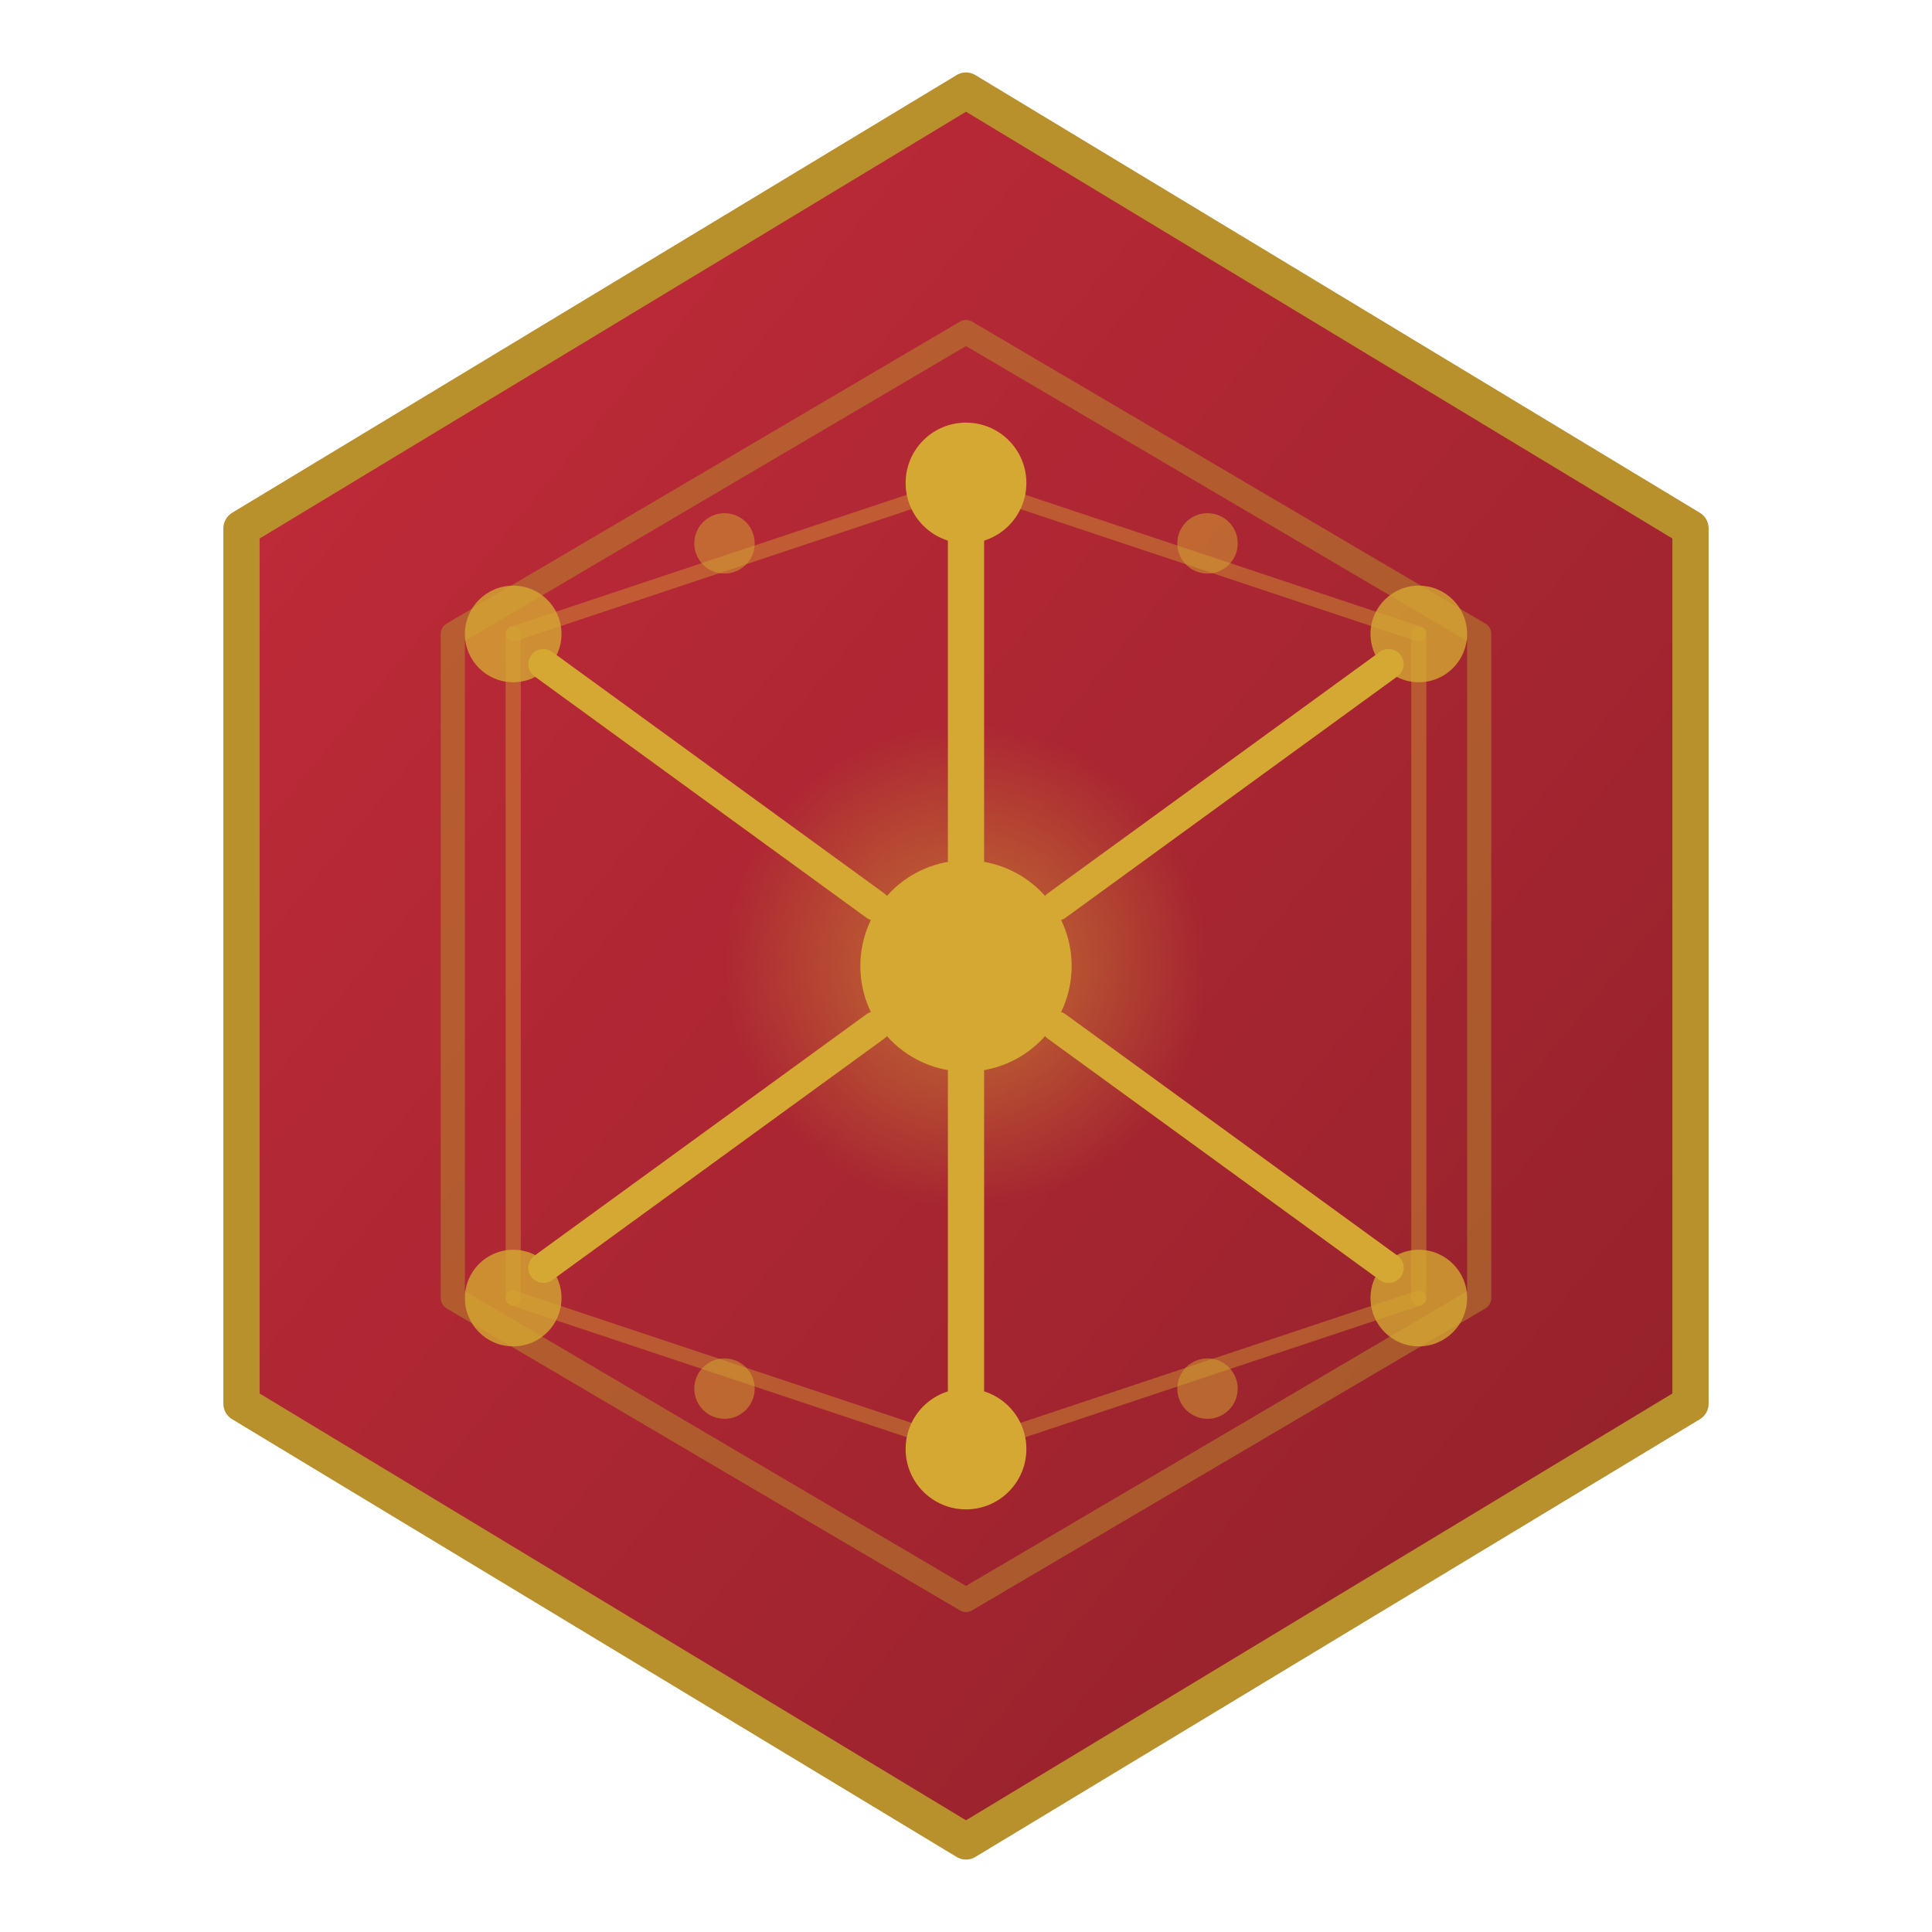
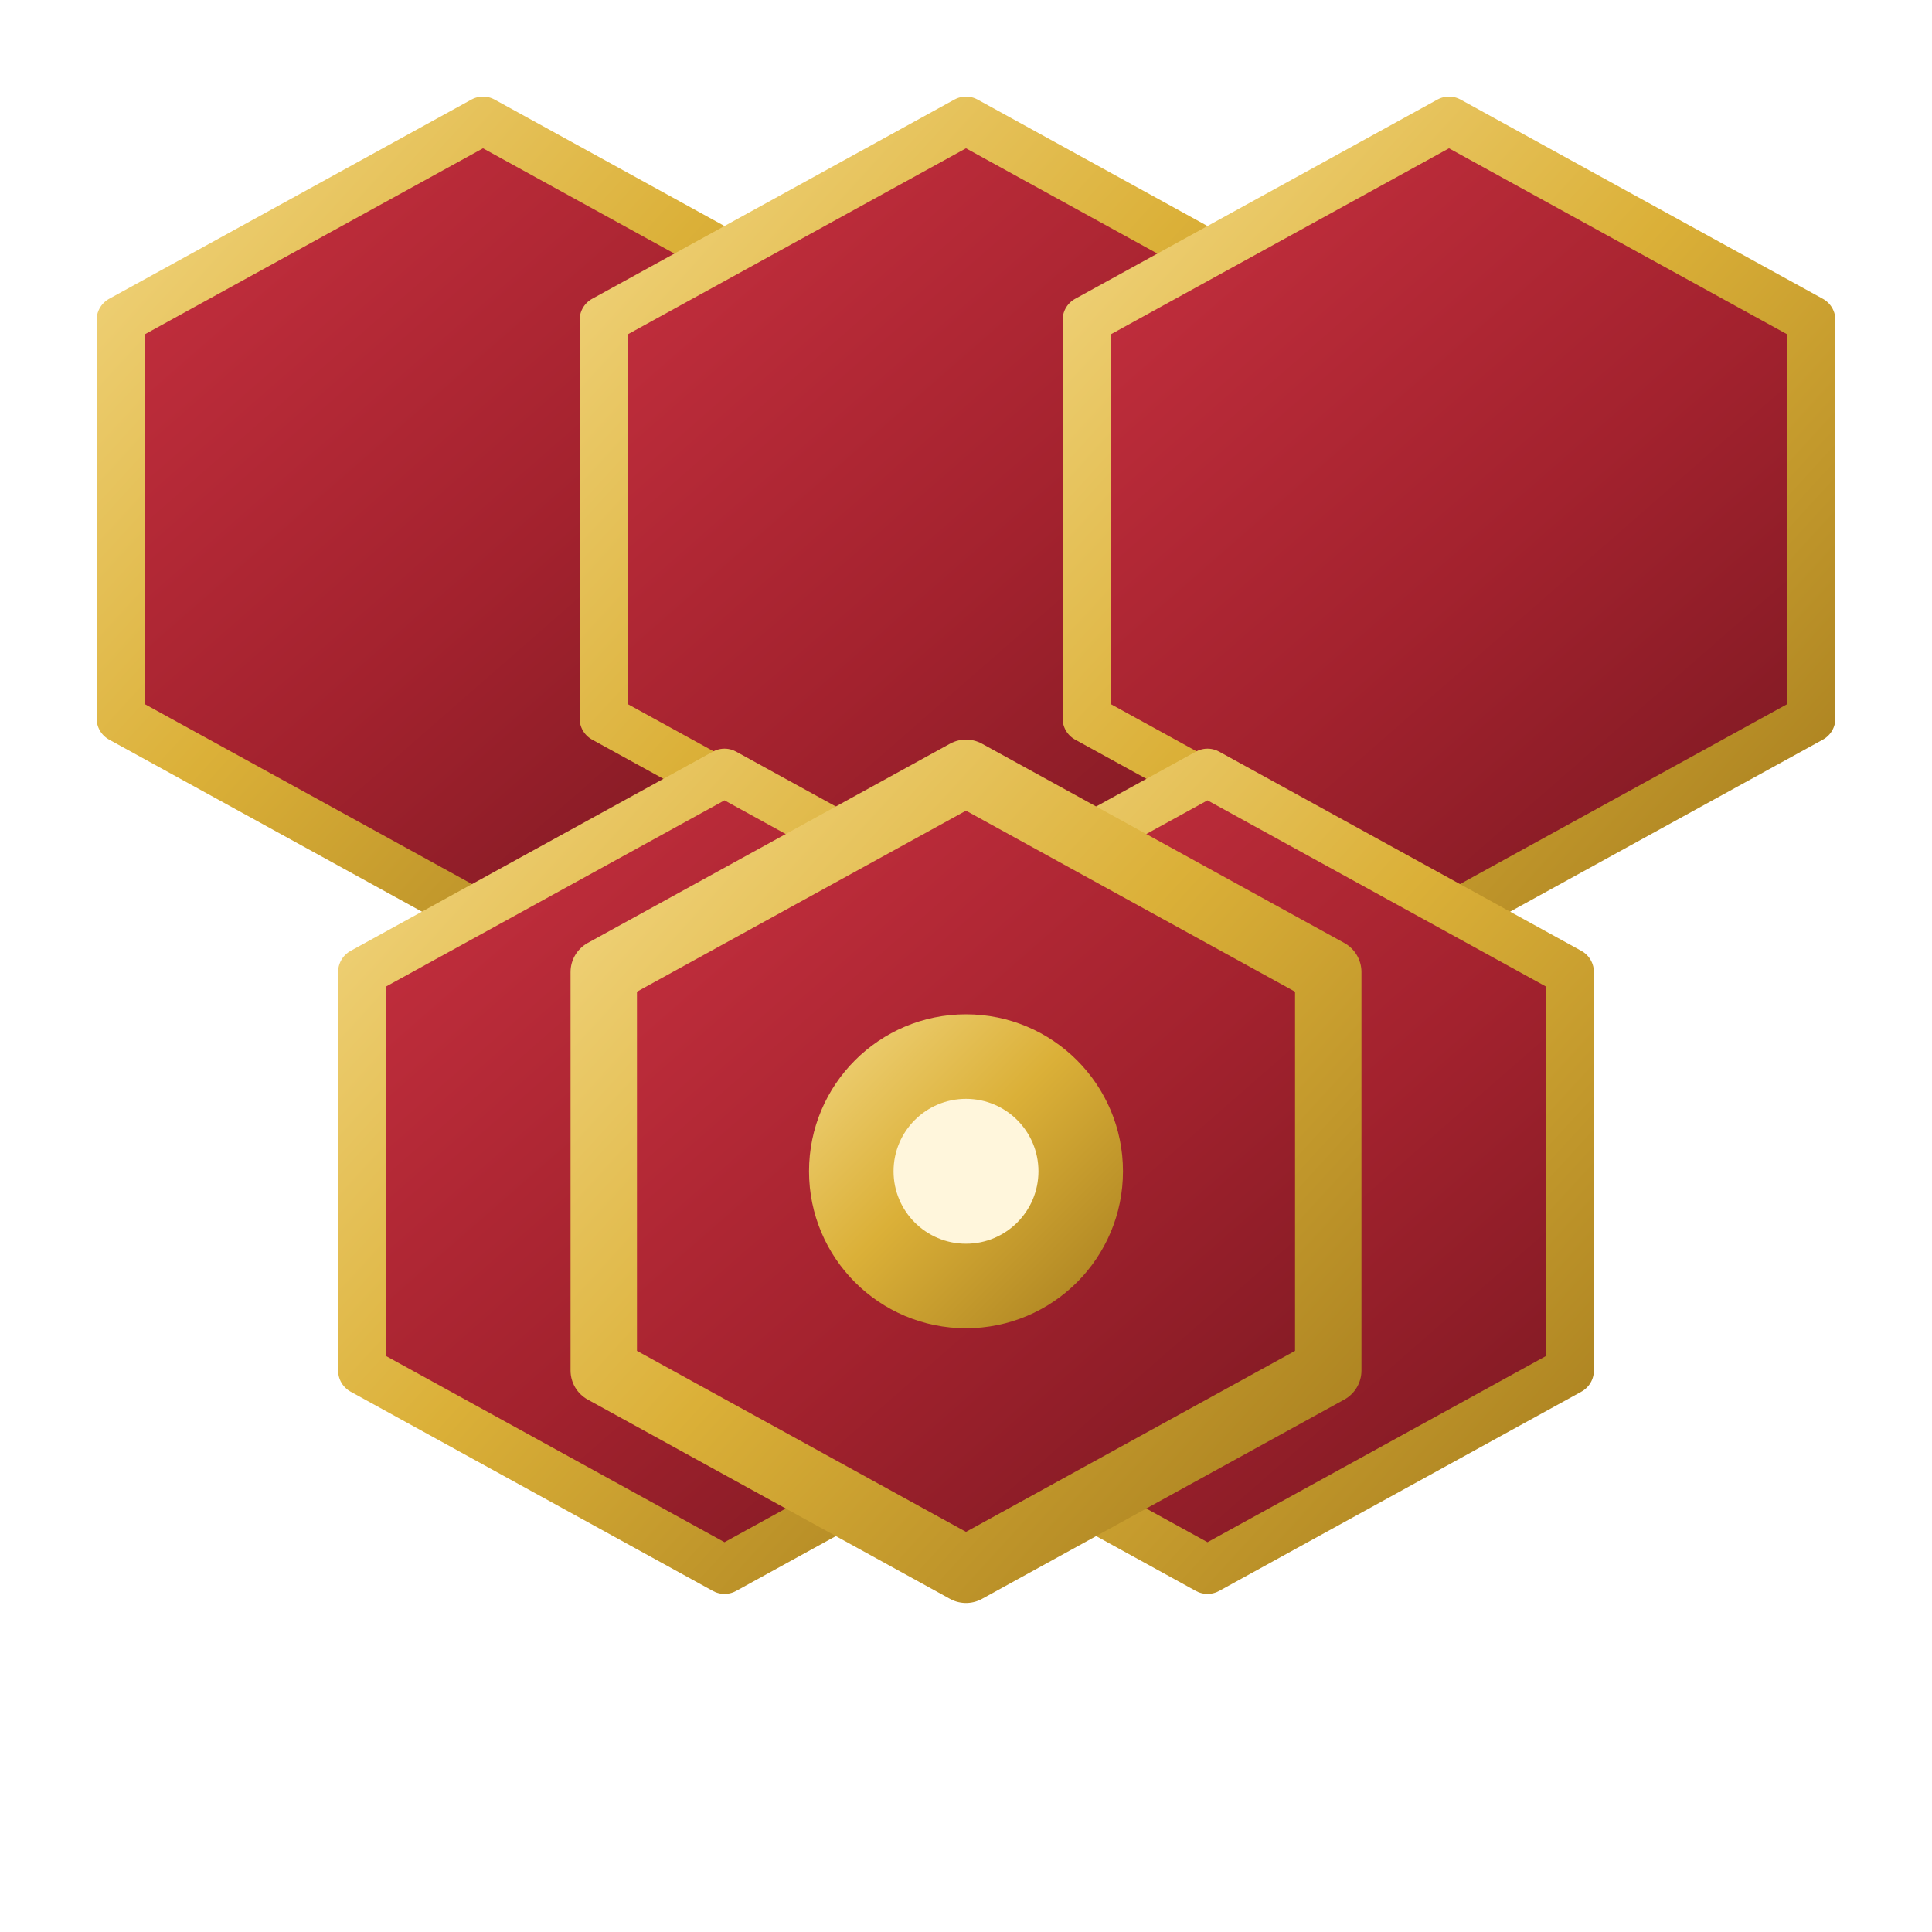
<svg xmlns="http://www.w3.org/2000/svg" viewBox="0 0 64 64" fill="none">
  <defs>
-     <linearGradient id="crimson" x1="0%" y1="0%" x2="100%" y2="100%">
-       <stop offset="0%" stop-color="#c42b3a" />
-       <stop offset="100%" stop-color="#8f212a" />
+     <linearGradient id="f-crimson" x1="10%" y1="0%" x2="90%" y2="100%">
+       <stop offset="0%" stop-color="#c6303f" />
+       <stop offset="55%" stop-color="#a3222e" />
+       <stop offset="100%" stop-color="#7c1922" />
    </linearGradient>
-     <linearGradient id="gold" x1="0%" y1="0%" x2="100%" y2="100%">
-       <stop offset="0%" stop-color="#d4a832" />
-       <stop offset="100%" stop-color="#b8912d" />
+     <linearGradient id="f-gold" x1="0%" y1="0%" x2="100%" y2="100%">
+       <stop offset="0%" stop-color="#f2d681" />
+       <stop offset="46%" stop-color="#dbb038" />
+       <stop offset="100%" stop-color="#a67d1e" />
    </linearGradient>
-     <radialGradient id="pulse" cx="50%" cy="50%" r="50%">
-       <stop offset="0%" stop-color="#d4a832" stop-opacity="0.6" />
-       <stop offset="100%" stop-color="#d4a832" stop-opacity="0" />
-     </radialGradient>
  </defs>
-   <path d="M32 3 L56 17.5 L56 46.5 L32 61 L8 46.5 L8 17.5 Z" fill="url(#crimson)" stroke="#b8912d" stroke-width="1.2" stroke-linejoin="round" />
-   <path d="M32 11 L49 21 L49 43 L32 53 L15 43 L15 21 Z" fill="none" stroke="#b8912d" stroke-width="0.8" stroke-opacity="0.5" stroke-linejoin="round" />
-   <circle cx="32" cy="32" r="8" fill="url(#pulse)" />
-   <circle cx="32" cy="32" r="3.5" fill="#d4a832" />
-   <line x1="32" y1="28.5" x2="32" y2="17" stroke="#d4a832" stroke-width="1.2" stroke-linecap="round" />
-   <circle cx="32" cy="16" r="2" fill="#d4a832" />
-   <line x1="35" y1="30" x2="46" y2="22" stroke="#d4a832" stroke-width="1" stroke-linecap="round" />
-   <circle cx="47" cy="21" r="1.6" fill="#d4a832" opacity="0.8" />
-   <line x1="35" y1="34" x2="46" y2="42" stroke="#d4a832" stroke-width="1" stroke-linecap="round" />
-   <circle cx="47" cy="43" r="1.6" fill="#d4a832" opacity="0.8" />
-   <line x1="32" y1="35.5" x2="32" y2="47" stroke="#d4a832" stroke-width="1.2" stroke-linecap="round" />
-   <circle cx="32" cy="48" r="2" fill="#d4a832" />
-   <line x1="29" y1="34" x2="18" y2="42" stroke="#d4a832" stroke-width="1" stroke-linecap="round" />
-   <circle cx="17" cy="43" r="1.6" fill="#d4a832" opacity="0.8" />
-   <line x1="29" y1="30" x2="18" y2="22" stroke="#d4a832" stroke-width="1" stroke-linecap="round" />
-   <circle cx="17" cy="21" r="1.6" fill="#d4a832" opacity="0.8" />
-   <line x1="17" y1="21" x2="32" y2="16" stroke="#d4a832" stroke-width="0.5" stroke-opacity="0.4" stroke-linecap="round" />
-   <line x1="32" y1="16" x2="47" y2="21" stroke="#d4a832" stroke-width="0.5" stroke-opacity="0.4" stroke-linecap="round" />
-   <line x1="47" y1="21" x2="47" y2="43" stroke="#d4a832" stroke-width="0.5" stroke-opacity="0.4" stroke-linecap="round" />
-   <line x1="47" y1="43" x2="32" y2="48" stroke="#d4a832" stroke-width="0.5" stroke-opacity="0.4" stroke-linecap="round" />
-   <line x1="32" y1="48" x2="17" y2="43" stroke="#d4a832" stroke-width="0.5" stroke-opacity="0.4" stroke-linecap="round" />
-   <line x1="17" y1="43" x2="17" y2="21" stroke="#d4a832" stroke-width="0.5" stroke-opacity="0.4" stroke-linecap="round" />
-   <circle cx="24" cy="18" r="1" fill="#d4a832" opacity="0.5">
-     <animate attributeName="opacity" values="0.3;0.8;0.3" dur="2s" repeatCount="indefinite" />
-   </circle>
-   <circle cx="40" cy="18" r="1" fill="#d4a832" opacity="0.5">
-     <animate attributeName="opacity" values="0.3;0.8;0.3" dur="2.4s" repeatCount="indefinite" />
-   </circle>
-   <circle cx="24" cy="46" r="1" fill="#d4a832" opacity="0.5">
-     <animate attributeName="opacity" values="0.3;0.8;0.3" dur="1.8s" repeatCount="indefinite" />
-   </circle>
-   <circle cx="40" cy="46" r="1" fill="#d4a832" opacity="0.5">
-     <animate attributeName="opacity" values="0.3;0.8;0.3" dur="2.2s" repeatCount="indefinite" />
-   </circle>
+   <g fill="url(#f-crimson)" stroke="url(#f-gold)" stroke-width="1.6" stroke-linejoin="round">
+     <path d="M16 4 L28 10.6 L28 23.8 L16 30.4 L4 23.8 L4 10.6 Z" />
+     <path d="M32 4 L44 10.6 L44 23.8 L32 30.4 L20 23.8 L20 10.6 Z" />
+     <path d="M48 4 L60 10.6 L60 23.8 L48 30.4 L36 23.8 L36 10.6 Z" />
+     <path d="M24 25.6 L36 32.2 L36 45.4 L24 52 L12 45.4 L12 32.2 Z" />
+     <path d="M40 25.6 L52 32.2 L52 45.4 L40 52 L28 45.4 L28 32.2 Z" />
+   </g>
+   <path d="M32 25.6 L44 32.2 L44 45.4 L32 52 L20 45.4 L20 32.2 Z" fill="url(#f-crimson)" stroke="url(#f-gold)" stroke-width="2.2" stroke-linejoin="round" />
+   <circle cx="32" cy="38.8" r="5.2" fill="url(#f-gold)" />
+   <circle cx="32" cy="38.8" r="2.4" fill="#fff6dc" />
</svg>
